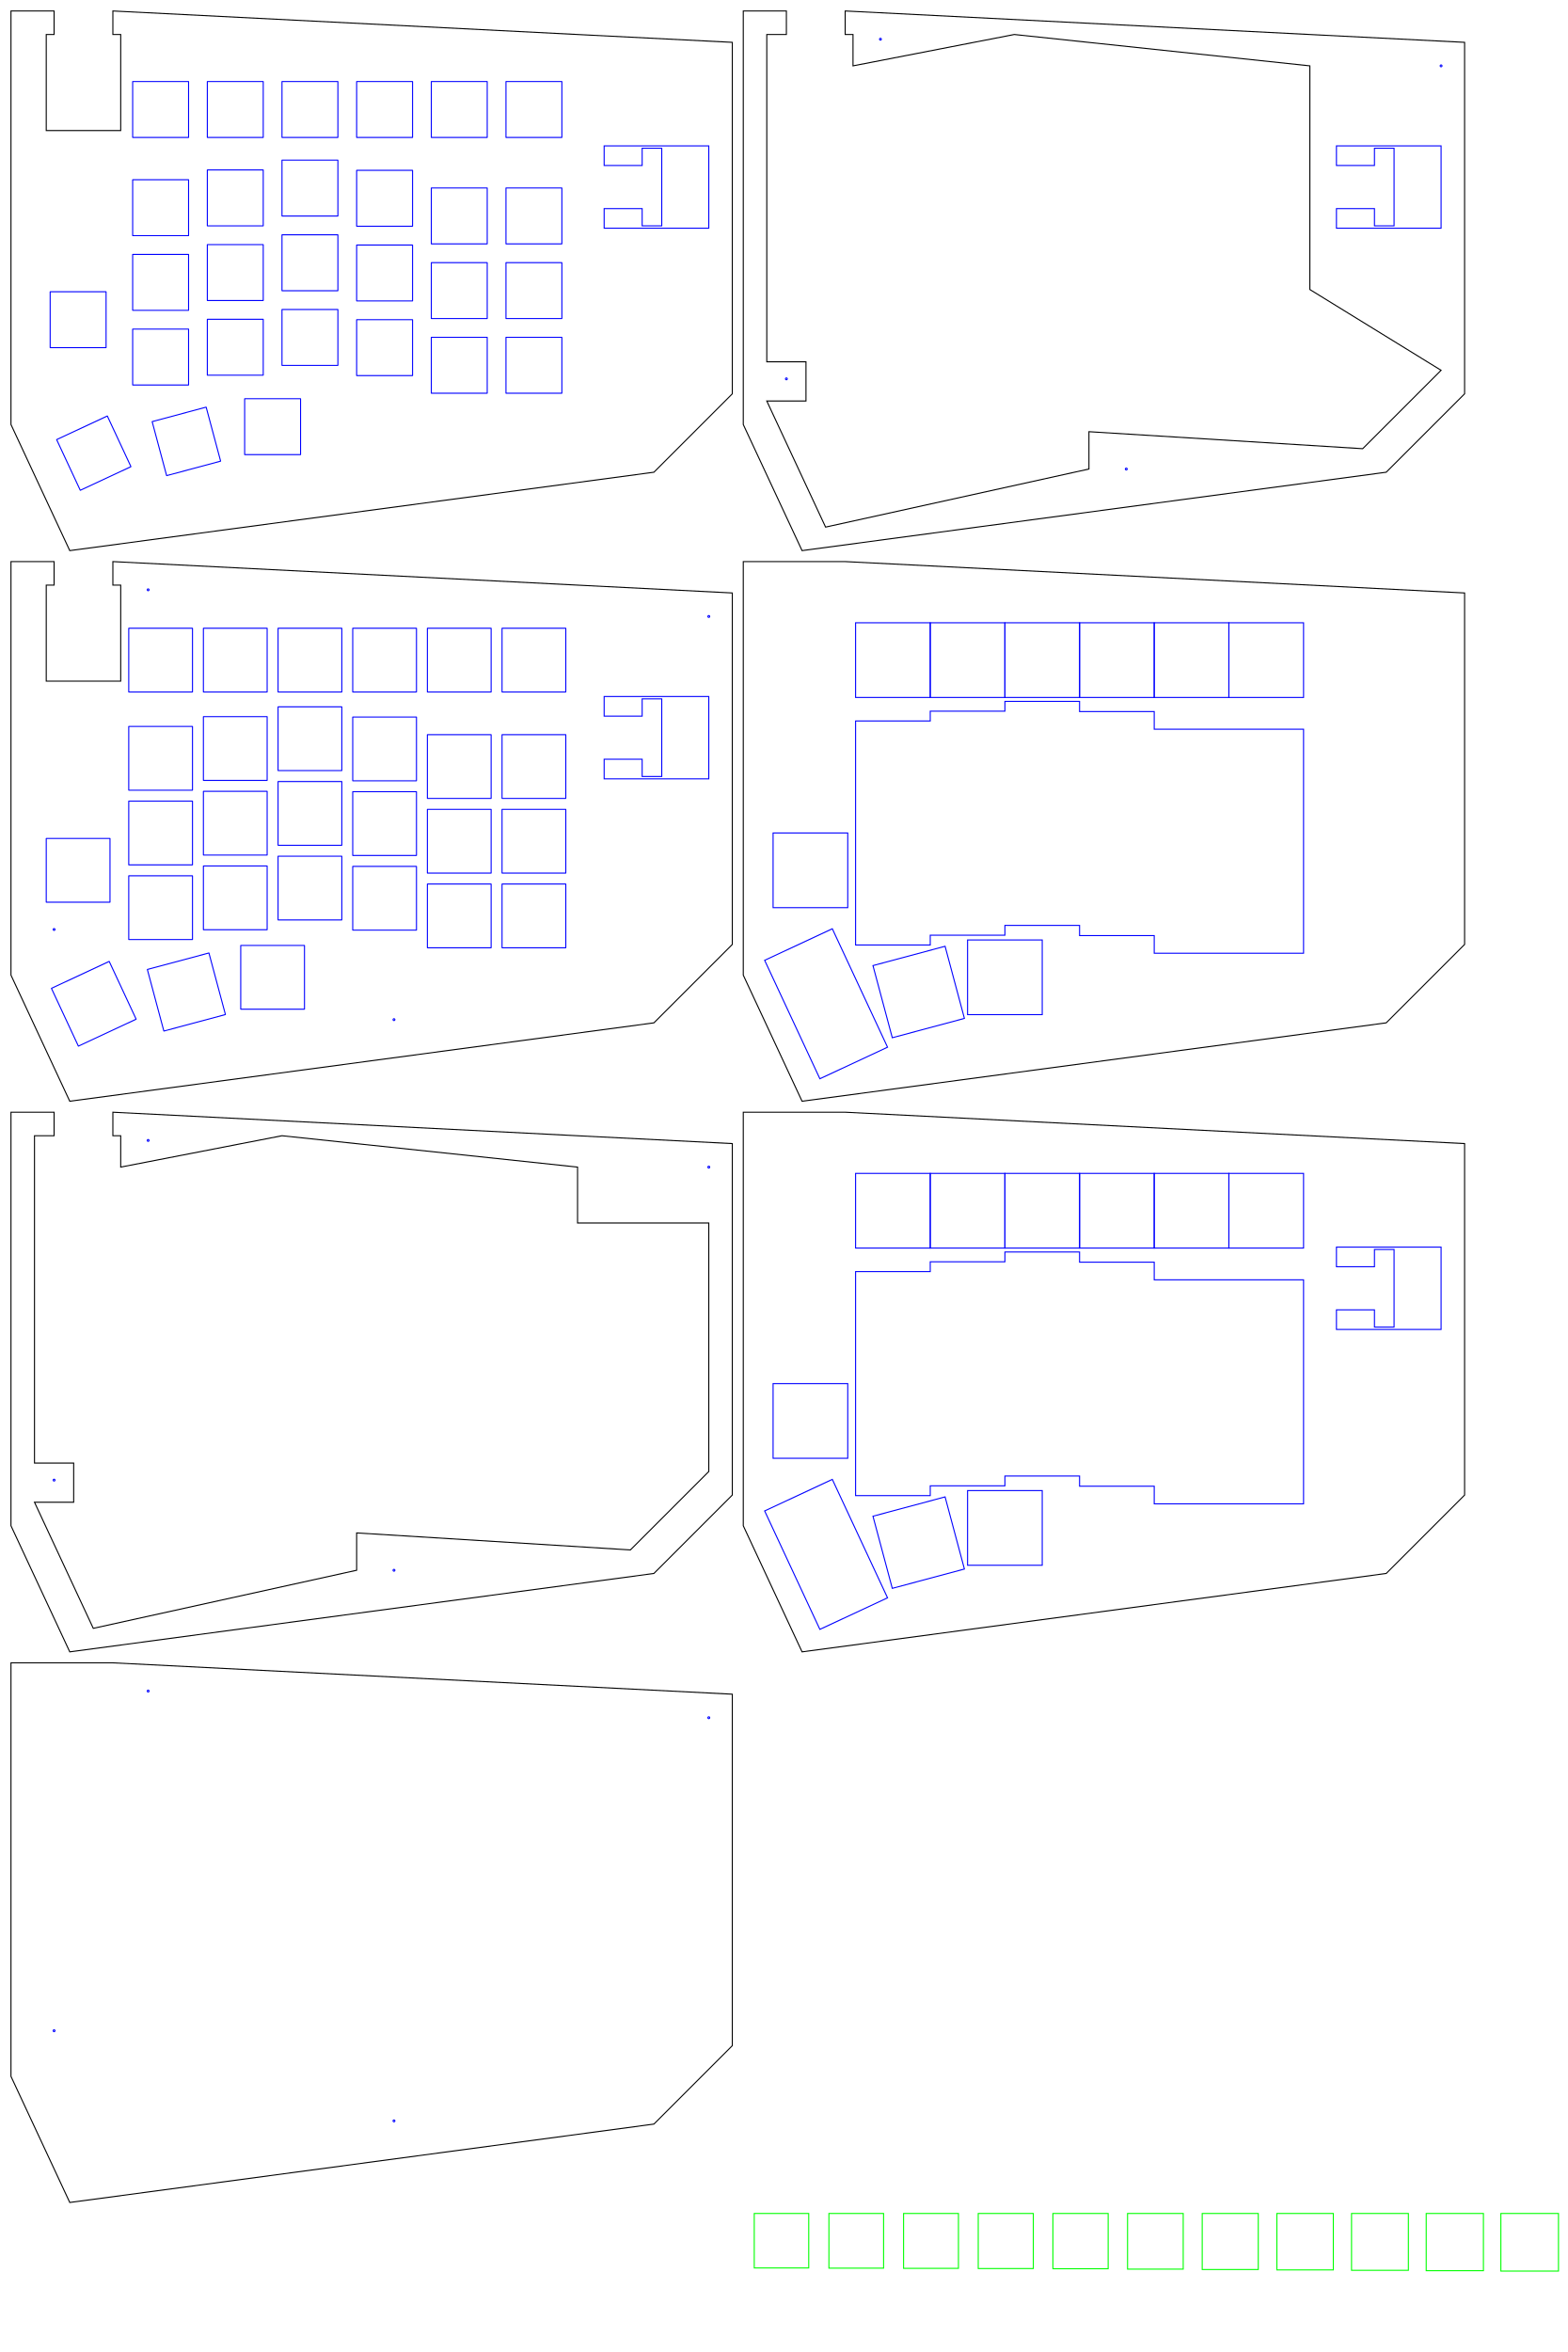
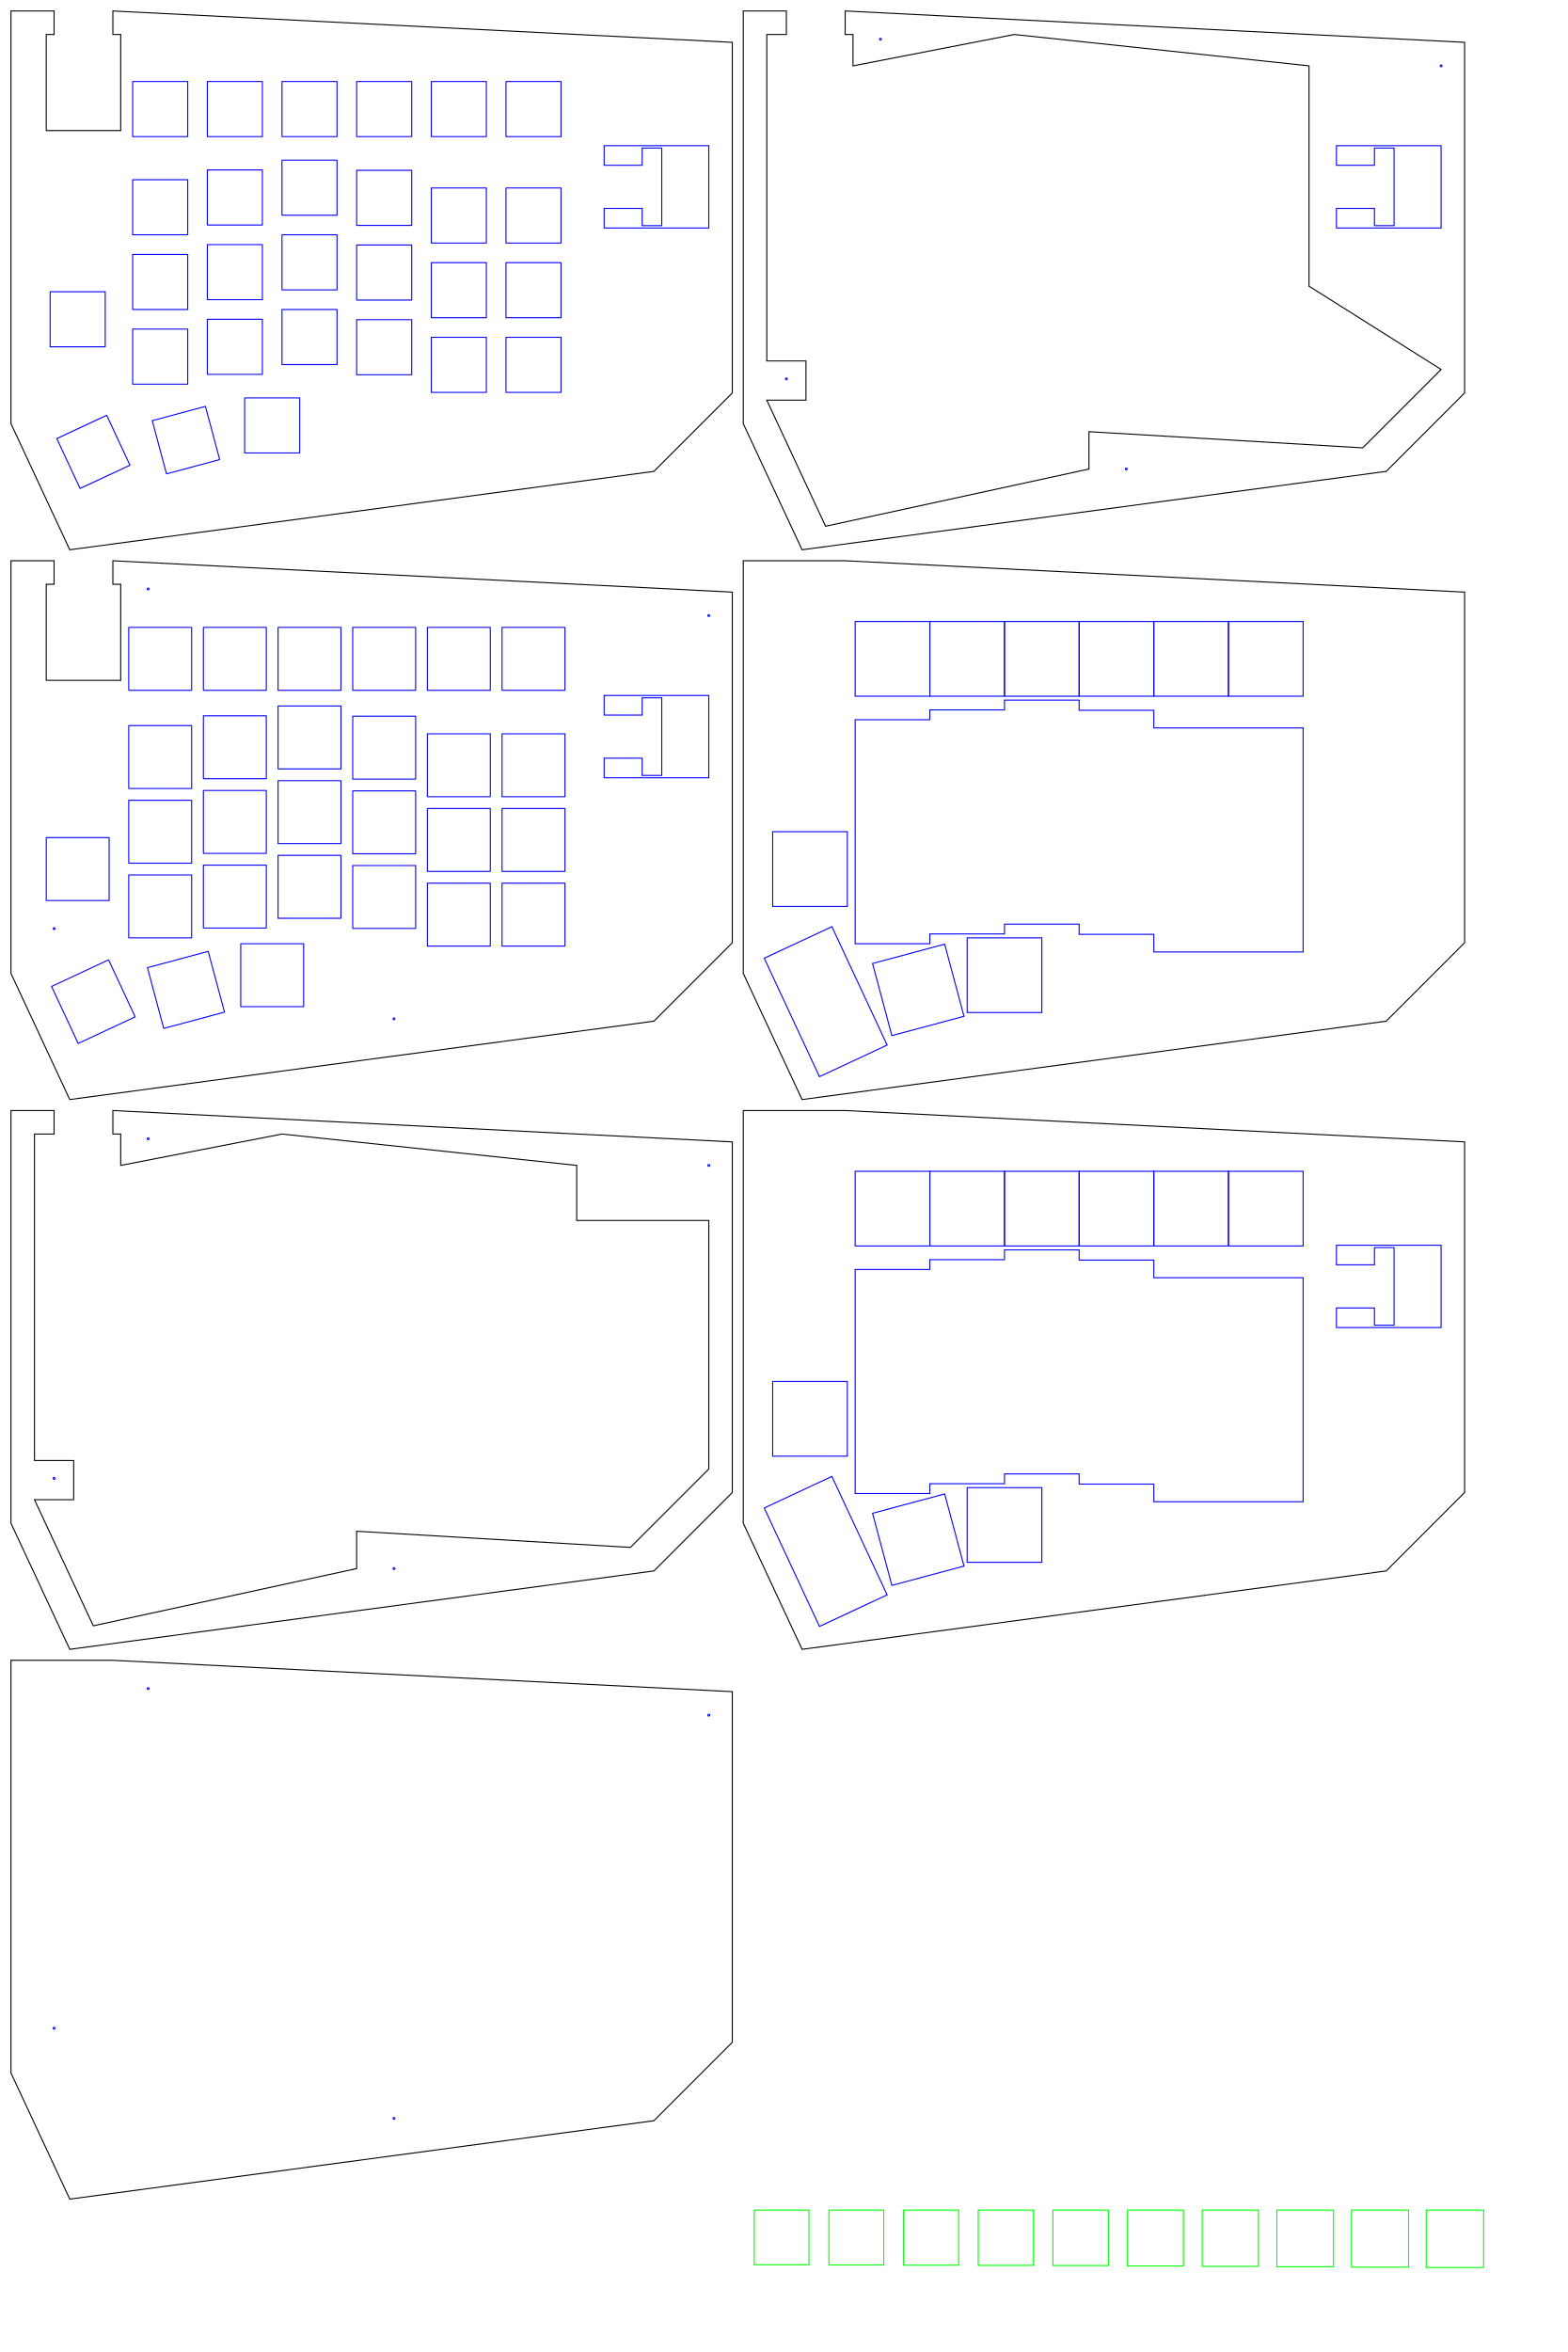
<svg xmlns="http://www.w3.org/2000/svg" baseProfile="full" height="600mm" version="1.1" width="400mm">
  <defs />
-   <rect fill="none" height="14.265mm" rx="0.01mm" ry="0.01mm" stroke="#0000ff" width="14.265mm" x="33.85mm" y="45.85mm" />
-   <rect fill="none" height="14.265mm" rx="0.01mm" ry="0.01mm" stroke="#0000ff" width="14.265mm" x="33.85mm" y="64.9mm" />
-   <rect fill="none" height="14.265mm" rx="0.01mm" ry="0.01mm" stroke="#0000ff" width="14.265mm" x="33.85mm" y="83.95mm" />
-   <rect fill="none" height="14.265mm" rx="0.01mm" ry="0.01mm" stroke="#0000ff" width="14.265mm" x="52.9mm" y="43.35mm" />
-   <rect fill="none" height="14.265mm" rx="0.01mm" ry="0.01mm" stroke="#0000ff" width="14.265mm" x="52.9mm" y="62.4mm" />
-   <rect fill="none" height="14.265mm" rx="0.01mm" ry="0.01mm" stroke="#0000ff" width="14.265mm" x="52.9mm" y="81.45mm" />
-   <rect fill="none" height="14.265mm" rx="0.01mm" ry="0.01mm" stroke="#0000ff" width="14.265mm" x="71.95mm" y="40.85mm" />
-   <rect fill="none" height="14.265mm" rx="0.01mm" ry="0.01mm" stroke="#0000ff" width="14.265mm" x="71.95mm" y="59.9mm" />
-   <rect fill="none" height="14.265mm" rx="0.01mm" ry="0.01mm" stroke="#0000ff" width="14.265mm" x="71.95mm" y="78.95mm" />
-   <rect fill="none" height="14.265mm" rx="0.01mm" ry="0.01mm" stroke="#0000ff" width="14.265mm" x="91.0mm" y="43.45mm" />
-   <rect fill="none" height="14.265mm" rx="0.01mm" ry="0.01mm" stroke="#0000ff" width="14.265mm" x="91.0mm" y="62.5mm" />
-   <rect fill="none" height="14.265mm" rx="0.01mm" ry="0.01mm" stroke="#0000ff" width="14.265mm" x="91.0mm" y="81.55mm" />
-   <rect fill="none" height="14.265mm" rx="0.01mm" ry="0.01mm" stroke="#0000ff" width="14.265mm" x="110.05mm" y="47.95mm" />
-   <rect fill="none" height="14.265mm" rx="0.01mm" ry="0.01mm" stroke="#0000ff" width="14.265mm" x="110.05mm" y="67.0mm" />
-   <rect fill="none" height="14.265mm" rx="0.01mm" ry="0.01mm" stroke="#0000ff" width="14.265mm" x="110.05mm" y="86.05mm" />
-   <rect fill="none" height="14.265mm" rx="0.01mm" ry="0.01mm" stroke="#0000ff" width="14.265mm" x="129.1mm" y="47.95mm" />
-   <rect fill="none" height="14.265mm" rx="0.01mm" ry="0.01mm" stroke="#0000ff" width="14.265mm" x="129.1mm" y="67.0mm" />
-   <rect fill="none" height="14.265mm" rx="0.01mm" ry="0.01mm" stroke="#0000ff" width="14.265mm" x="129.1mm" y="86.05mm" />
-   <rect fill="none" height="14.265mm" rx="0.01mm" ry="0.01mm" stroke="#0000ff" transform="rotate(65, 90.45288, 436.9008)" width="14.265mm" x="16.8mm" y="108.465mm" />
-   <rect fill="none" height="14.265mm" rx="0.01mm" ry="0.01mm" stroke="#0000ff" transform="rotate(0, 75.33488, 308.2466)" width="14.265mm" x="12.8mm" y="74.425mm" />
-   <rect fill="none" height="14.265mm" rx="0.01mm" ry="0.01mm" stroke="#0000ff" transform="rotate(0, 262.8926, 411.3891)" width="14.265mm" x="62.425mm" y="101.715mm" />
-   <rect fill="none" height="14.265mm" rx="0.01mm" ry="0.01mm" stroke="#0000ff" transform="rotate(-15, 179.7436, 425.5623)" width="14.265mm" x="40.425mm" y="105.465mm" />
-   <rect fill="none" height="14.265mm" rx="0.01mm" ry="0.01mm" stroke="#0000ff" transform="rotate(0, 154.8934, 105.5709)" width="14.265mm" x="33.85mm" y="20.8mm" />
-   <rect fill="none" height="14.265mm" rx="0.01mm" ry="0.01mm" stroke="#0000ff" transform="rotate(0, 226.8928, 105.5709)" width="14.265mm" x="52.9mm" y="20.8mm" />
-   <rect fill="none" height="14.265mm" rx="0.01mm" ry="0.01mm" stroke="#0000ff" transform="rotate(0, 298.8923, 105.5709)" width="14.265mm" x="71.95mm" y="20.8mm" />
-   <rect fill="none" height="14.265mm" rx="0.01mm" ry="0.01mm" stroke="#0000ff" transform="rotate(0, 370.8918, 105.5709)" width="14.265mm" x="91.0mm" y="20.8mm" />
-   <rect fill="none" height="14.265mm" rx="0.01mm" ry="0.01mm" stroke="#0000ff" transform="rotate(0, 442.8913, 105.5709)" width="14.265mm" x="110.05mm" y="20.8mm" />
-   <rect fill="none" height="14.265mm" rx="0.01mm" ry="0.01mm" stroke="#0000ff" transform="rotate(0, 514.8907, 105.5709)" width="14.265mm" x="129.1mm" y="20.8mm" />
-   <polygon fill="none" points="10.583,10.583 52.157,10.583 52.157,33.26 44.598,33.26 44.598,125.857 116.409,125.857 116.409,33.26 108.85,33.26 108.85,10.583 706.2,40.819 706.2,379.707 630.61,455.297 67.275,530.887 10.583,409.31" stroke="#000000" />
-   <polygon fill="none" points="683.523,220.028 582.61,220.028 582.61,201.131 619.271,201.131 619.271,217.761 638.169,217.761 638.169,142.927 619.271,142.927 619.271,159.556 582.61,159.556 582.61,140.659 683.523,140.659" stroke="#0000ff" />
-   <rect fill="none" height="16.265mm" rx="0.01mm" ry="0.01mm" stroke="#0000ff" width="16.265mm" x="32.85mm" y="185.315mm" />
-   <rect fill="none" height="16.265mm" rx="0.01mm" ry="0.01mm" stroke="#0000ff" width="16.265mm" x="32.85mm" y="204.365mm" />
-   <rect fill="none" height="16.265mm" rx="0.01mm" ry="0.01mm" stroke="#0000ff" width="16.265mm" x="32.85mm" y="223.415mm" />
-   <rect fill="none" height="16.265mm" rx="0.01mm" ry="0.01mm" stroke="#0000ff" width="16.265mm" x="51.9mm" y="182.815mm" />
-   <rect fill="none" height="16.265mm" rx="0.01mm" ry="0.01mm" stroke="#0000ff" width="16.265mm" x="51.9mm" y="201.865mm" />
-   <rect fill="none" height="16.265mm" rx="0.01mm" ry="0.01mm" stroke="#0000ff" width="16.265mm" x="51.9mm" y="220.915mm" />
-   <rect fill="none" height="16.265mm" rx="0.01mm" ry="0.01mm" stroke="#0000ff" width="16.265mm" x="70.95mm" y="180.315mm" />
-   <rect fill="none" height="16.265mm" rx="0.01mm" ry="0.01mm" stroke="#0000ff" width="16.265mm" x="70.95mm" y="199.365mm" />
-   <rect fill="none" height="16.265mm" rx="0.01mm" ry="0.01mm" stroke="#0000ff" width="16.265mm" x="70.95mm" y="218.415mm" />
-   <rect fill="none" height="16.265mm" rx="0.01mm" ry="0.01mm" stroke="#0000ff" width="16.265mm" x="90.0mm" y="182.915mm" />
-   <rect fill="none" height="16.265mm" rx="0.01mm" ry="0.01mm" stroke="#0000ff" width="16.265mm" x="90.0mm" y="201.965mm" />
-   <rect fill="none" height="16.265mm" rx="0.01mm" ry="0.01mm" stroke="#0000ff" width="16.265mm" x="90.0mm" y="221.015mm" />
-   <rect fill="none" height="16.265mm" rx="0.01mm" ry="0.01mm" stroke="#0000ff" width="16.265mm" x="109.05mm" y="187.415mm" />
-   <rect fill="none" height="16.265mm" rx="0.01mm" ry="0.01mm" stroke="#0000ff" width="16.265mm" x="109.05mm" y="206.465mm" />
-   <rect fill="none" height="16.265mm" rx="0.01mm" ry="0.01mm" stroke="#0000ff" width="16.265mm" x="109.05mm" y="225.515mm" />
-   <rect fill="none" height="16.265mm" rx="0.01mm" ry="0.01mm" stroke="#0000ff" width="16.265mm" x="128.1mm" y="187.415mm" />
-   <rect fill="none" height="16.265mm" rx="0.01mm" ry="0.01mm" stroke="#0000ff" width="16.265mm" x="128.1mm" y="206.465mm" />
-   <rect fill="none" height="16.265mm" rx="0.01mm" ry="0.01mm" stroke="#0000ff" width="16.265mm" x="128.1mm" y="225.515mm" />
-   <rect fill="none" height="16.265mm" rx="0.01mm" ry="0.01mm" stroke="#0000ff" transform="rotate(65, 90.45288, 967.7882)" width="16.265mm" x="15.8mm" y="247.93mm" />
-   <rect fill="none" height="16.265mm" rx="0.01mm" ry="0.01mm" stroke="#0000ff" transform="rotate(0, 75.33488, 839.134)" width="16.265mm" x="11.8mm" y="213.89mm" />
-   <rect fill="none" height="16.265mm" rx="0.01mm" ry="0.01mm" stroke="#0000ff" transform="rotate(0, 262.8926, 942.2766)" width="16.265mm" x="61.425mm" y="241.18mm" />
-   <rect fill="none" height="16.265mm" rx="0.01mm" ry="0.01mm" stroke="#0000ff" transform="rotate(-15, 179.7436, 956.4497)" width="16.265mm" x="39.425mm" y="244.93mm" />
-   <rect fill="none" height="16.265mm" rx="0.01mm" ry="0.01mm" stroke="#0000ff" transform="rotate(0, 154.8934, 636.4584)" width="16.265mm" x="32.85mm" y="160.265mm" />
-   <rect fill="none" height="16.265mm" rx="0.01mm" ry="0.01mm" stroke="#0000ff" transform="rotate(0, 226.8928, 636.4584)" width="16.265mm" x="51.9mm" y="160.265mm" />
-   <rect fill="none" height="16.265mm" rx="0.01mm" ry="0.01mm" stroke="#0000ff" transform="rotate(0, 298.8923, 636.4584)" width="16.265mm" x="70.95mm" y="160.265mm" />
-   <rect fill="none" height="16.265mm" rx="0.01mm" ry="0.01mm" stroke="#0000ff" transform="rotate(0, 370.8918, 636.4584)" width="16.265mm" x="90.0mm" y="160.265mm" />
-   <rect fill="none" height="16.265mm" rx="0.01mm" ry="0.01mm" stroke="#0000ff" transform="rotate(0, 442.8913, 636.4584)" width="16.265mm" x="109.05mm" y="160.265mm" />
-   <rect fill="none" height="16.265mm" rx="0.01mm" ry="0.01mm" stroke="#0000ff" transform="rotate(0, 514.8907, 636.4584)" width="16.265mm" x="128.1mm" y="160.265mm" />
-   <polygon fill="none" points="10.583,541.47 52.157,541.47 52.157,564.147 44.598,564.147 44.598,656.745 116.409,656.745 116.409,564.147 108.85,564.147 108.85,541.47 706.2,571.706 706.2,910.595 630.61,986.185 67.275,1061.775 10.583,940.197" stroke="#000000" />
-   <circle cx="37.8mm" cy="150.465mm" fill="none" r="0.9" stroke="#0000ff" />
-   <circle cx="180.85mm" cy="157.265mm" fill="none" r="0.9" stroke="#0000ff" />
-   <circle cx="100.525mm" cy="260.115mm" fill="none" r="0.9" stroke="#0000ff" />
-   <circle cx="13.8mm" cy="237.115mm" fill="none" r="0.9" stroke="#0000ff" />
-   <polygon fill="none" points="683.523,750.916 582.61,750.916 582.61,732.018 619.271,732.018 619.271,748.648 638.169,748.648 638.169,673.814 619.271,673.814 619.271,690.444 582.61,690.444 582.61,671.546 683.523,671.546" stroke="#0000ff" />
-   <polygon fill="none" points="33.26,1095.035 52.157,1095.035 52.157,1072.358 10.583,1072.358 10.583,1471.085 67.275,1592.662 630.61,1517.072 706.2,1441.482 706.2,1102.594 108.85,1072.358 108.85,1072.358 108.85,1095.035 116.409,1095.035 116.409,1125.271 271.935,1095.035 556.966,1125.271 556.966,1179.185 683.523,1179.185 683.523,1418.805 607.933,1494.395 343.935,1477.992 343.935,1513.992 89.952,1569.985 33.26,1448.408 71.055,1448.408 71.055,1410.613 33.26,1410.613" stroke="#000000" />
-   <circle cx="37.8mm" cy="290.93mm" fill="none" r="0.9" stroke="#0000ff" />
-   <circle cx="180.85mm" cy="297.73mm" fill="none" r="0.9" stroke="#0000ff" />
-   <circle cx="100.525mm" cy="400.58mm" fill="none" r="0.9" stroke="#0000ff" />
-   <circle cx="13.8mm" cy="377.58mm" fill="none" r="0.9" stroke="#0000ff" />
-   <polygon fill="none" points="739.459,33.26 758.357,33.26 758.357,10.583 716.782,10.583 716.782,409.31 773.475,530.887 1336.809,455.297 1412.399,379.707 1412.399,40.819 815.049,10.583 815.049,10.583 815.049,33.26 822.608,33.26 822.608,63.496 978.135,33.26 1263.166,63.496 1263.166,279.154 1389.722,357.03 1314.132,432.62 1050.134,416.217 1050.134,452.217 796.152,508.21 739.459,386.633 777.254,386.633 777.254,348.838 739.459,348.838" stroke="#000000" />
+   <rect fill="none" height="14.05mm" rx="0.01mm" ry="0.01mm" stroke="#0000ff" width="14.05mm" x="33.85mm" y="45.85mm" />
+   <rect fill="none" height="14.05mm" rx="0.01mm" ry="0.01mm" stroke="#0000ff" width="14.05mm" x="33.85mm" y="64.9mm" />
+   <rect fill="none" height="14.05mm" rx="0.01mm" ry="0.01mm" stroke="#0000ff" width="14.05mm" x="33.85mm" y="83.95mm" />
+   <rect fill="none" height="14.05mm" rx="0.01mm" ry="0.01mm" stroke="#0000ff" width="14.05mm" x="52.9mm" y="43.35mm" />
+   <rect fill="none" height="14.05mm" rx="0.01mm" ry="0.01mm" stroke="#0000ff" width="14.05mm" x="52.9mm" y="62.4mm" />
+   <rect fill="none" height="14.05mm" rx="0.01mm" ry="0.01mm" stroke="#0000ff" width="14.05mm" x="52.9mm" y="81.45mm" />
+   <rect fill="none" height="14.05mm" rx="0.01mm" ry="0.01mm" stroke="#0000ff" width="14.05mm" x="71.95mm" y="40.85mm" />
+   <rect fill="none" height="14.05mm" rx="0.01mm" ry="0.01mm" stroke="#0000ff" width="14.05mm" x="71.95mm" y="59.9mm" />
+   <rect fill="none" height="14.05mm" rx="0.01mm" ry="0.01mm" stroke="#0000ff" width="14.05mm" x="71.95mm" y="78.95mm" />
+   <rect fill="none" height="14.05mm" rx="0.01mm" ry="0.01mm" stroke="#0000ff" width="14.05mm" x="91.0mm" y="43.45mm" />
+   <rect fill="none" height="14.05mm" rx="0.01mm" ry="0.01mm" stroke="#0000ff" width="14.05mm" x="91.0mm" y="62.5mm" />
+   <rect fill="none" height="14.05mm" rx="0.01mm" ry="0.01mm" stroke="#0000ff" width="14.05mm" x="91.0mm" y="81.55mm" />
+   <rect fill="none" height="14.05mm" rx="0.01mm" ry="0.01mm" stroke="#0000ff" width="14.05mm" x="110.05mm" y="47.95mm" />
+   <rect fill="none" height="14.05mm" rx="0.01mm" ry="0.01mm" stroke="#0000ff" width="14.05mm" x="110.05mm" y="67.0mm" />
+   <rect fill="none" height="14.05mm" rx="0.01mm" ry="0.01mm" stroke="#0000ff" width="14.05mm" x="110.05mm" y="86.05mm" />
+   <rect fill="none" height="14.05mm" rx="0.01mm" ry="0.01mm" stroke="#0000ff" width="14.05mm" x="129.1mm" y="47.95mm" />
+   <rect fill="none" height="14.05mm" rx="0.01mm" ry="0.01mm" stroke="#0000ff" width="14.05mm" x="129.1mm" y="67.0mm" />
+   <rect fill="none" height="14.05mm" rx="0.01mm" ry="0.01mm" stroke="#0000ff" width="14.05mm" x="129.1mm" y="86.05mm" />
+   <rect fill="none" height="14.05mm" rx="0.01mm" ry="0.01mm" stroke="#0000ff" transform="rotate(65, 90.04659, 435.6819)" width="14.05mm" x="16.8mm" y="108.25mm" />
+   <rect fill="none" height="14.05mm" rx="0.01mm" ry="0.01mm" stroke="#0000ff" transform="rotate(0, 74.92859, 307.8403)" width="14.05mm" x="12.8mm" y="74.425mm" />
+   <rect fill="none" height="14.05mm" rx="0.01mm" ry="0.01mm" stroke="#0000ff" transform="rotate(0, 262.4863, 410.1702)" width="14.05mm" x="62.425mm" y="101.5mm" />
+   <rect fill="none" height="14.05mm" rx="0.01mm" ry="0.01mm" stroke="#0000ff" transform="rotate(-15, 179.3373, 424.3434)" width="14.05mm" x="40.425mm" y="105.25mm" />
+   <rect fill="none" height="14.05mm" rx="0.01mm" ry="0.01mm" stroke="#0000ff" transform="rotate(0, 154.4871, 105.1646)" width="14.05mm" x="33.85mm" y="20.8mm" />
+   <rect fill="none" height="14.05mm" rx="0.01mm" ry="0.01mm" stroke="#0000ff" transform="rotate(0, 226.4865, 105.1646)" width="14.05mm" x="52.9mm" y="20.8mm" />
+   <rect fill="none" height="14.05mm" rx="0.01mm" ry="0.01mm" stroke="#0000ff" transform="rotate(0, 298.486, 105.1646)" width="14.05mm" x="71.95mm" y="20.8mm" />
+   <rect fill="none" height="14.05mm" rx="0.01mm" ry="0.01mm" stroke="#0000ff" transform="rotate(0, 370.4855, 105.1646)" width="14.05mm" x="91.0mm" y="20.8mm" />
+   <rect fill="none" height="14.05mm" rx="0.01mm" ry="0.01mm" stroke="#0000ff" transform="rotate(0, 442.485, 105.1646)" width="14.05mm" x="110.05mm" y="20.8mm" />
+   <rect fill="none" height="14.05mm" rx="0.01mm" ry="0.01mm" stroke="#0000ff" transform="rotate(0, 514.4844, 105.1646)" width="14.05mm" x="129.1mm" y="20.8mm" />
+   <polygon fill="none" points="10.583,10.583 52.157,10.583 52.157,33.26 44.598,33.26 44.598,125.857 116.409,125.857 116.409,33.26 108.85,33.26 108.85,10.583 706.2,40.819 706.2,378.895 630.61,454.485 67.275,530.075 10.583,408.497" stroke="#000000" />
+   <polygon fill="none" points="683.523,219.825 582.61,219.825 582.61,200.928 619.271,200.928 619.271,217.557 638.169,217.557 638.169,142.723 619.271,142.723 619.271,159.353 582.61,159.353 582.61,140.456 683.523,140.456" stroke="#0000ff" />
+   <rect fill="none" height="16.05mm" rx="0.01mm" ry="0.01mm" stroke="#0000ff" width="16.05mm" x="32.85mm" y="185.1mm" />
+   <rect fill="none" height="16.05mm" rx="0.01mm" ry="0.01mm" stroke="#0000ff" width="16.05mm" x="32.85mm" y="204.15mm" />
+   <rect fill="none" height="16.05mm" rx="0.01mm" ry="0.01mm" stroke="#0000ff" width="16.05mm" x="32.85mm" y="223.2mm" />
+   <rect fill="none" height="16.05mm" rx="0.01mm" ry="0.01mm" stroke="#0000ff" width="16.05mm" x="51.9mm" y="182.6mm" />
+   <rect fill="none" height="16.05mm" rx="0.01mm" ry="0.01mm" stroke="#0000ff" width="16.05mm" x="51.9mm" y="201.65mm" />
+   <rect fill="none" height="16.05mm" rx="0.01mm" ry="0.01mm" stroke="#0000ff" width="16.05mm" x="51.9mm" y="220.7mm" />
+   <rect fill="none" height="16.05mm" rx="0.01mm" ry="0.01mm" stroke="#0000ff" width="16.05mm" x="70.95mm" y="180.1mm" />
+   <rect fill="none" height="16.05mm" rx="0.01mm" ry="0.01mm" stroke="#0000ff" width="16.05mm" x="70.95mm" y="199.15mm" />
+   <rect fill="none" height="16.05mm" rx="0.01mm" ry="0.01mm" stroke="#0000ff" width="16.05mm" x="70.95mm" y="218.2mm" />
+   <rect fill="none" height="16.05mm" rx="0.01mm" ry="0.01mm" stroke="#0000ff" width="16.05mm" x="90.0mm" y="182.7mm" />
+   <rect fill="none" height="16.05mm" rx="0.01mm" ry="0.01mm" stroke="#0000ff" width="16.05mm" x="90.0mm" y="201.75mm" />
+   <rect fill="none" height="16.05mm" rx="0.01mm" ry="0.01mm" stroke="#0000ff" width="16.05mm" x="90.0mm" y="220.8mm" />
+   <rect fill="none" height="16.05mm" rx="0.01mm" ry="0.01mm" stroke="#0000ff" width="16.05mm" x="109.05mm" y="187.2mm" />
+   <rect fill="none" height="16.05mm" rx="0.01mm" ry="0.01mm" stroke="#0000ff" width="16.05mm" x="109.05mm" y="206.25mm" />
+   <rect fill="none" height="16.05mm" rx="0.01mm" ry="0.01mm" stroke="#0000ff" width="16.05mm" x="109.05mm" y="225.3mm" />
+   <rect fill="none" height="16.05mm" rx="0.01mm" ry="0.01mm" stroke="#0000ff" width="16.05mm" x="128.1mm" y="187.2mm" />
+   <rect fill="none" height="16.05mm" rx="0.01mm" ry="0.01mm" stroke="#0000ff" width="16.05mm" x="128.1mm" y="206.25mm" />
+   <rect fill="none" height="16.05mm" rx="0.01mm" ry="0.01mm" stroke="#0000ff" width="16.05mm" x="128.1mm" y="225.3mm" />
+   <rect fill="none" height="16.05mm" rx="0.01mm" ry="0.01mm" stroke="#0000ff" transform="rotate(65, 90.04659, 965.7567)" width="16.05mm" x="15.8mm" y="247.5mm" />
+   <rect fill="none" height="16.05mm" rx="0.01mm" ry="0.01mm" stroke="#0000ff" transform="rotate(0, 74.92859, 837.9151)" width="16.05mm" x="11.8mm" y="213.675mm" />
+   <rect fill="none" height="16.05mm" rx="0.01mm" ry="0.01mm" stroke="#0000ff" transform="rotate(0, 262.4863, 940.2451)" width="16.05mm" x="61.425mm" y="240.75mm" />
+   <rect fill="none" height="16.05mm" rx="0.01mm" ry="0.01mm" stroke="#0000ff" transform="rotate(-15, 179.3373, 954.4182)" width="16.05mm" x="39.425mm" y="244.5mm" />
+   <rect fill="none" height="16.05mm" rx="0.01mm" ry="0.01mm" stroke="#0000ff" transform="rotate(0, 154.4871, 635.2395)" width="16.05mm" x="32.85mm" y="160.05mm" />
+   <rect fill="none" height="16.05mm" rx="0.01mm" ry="0.01mm" stroke="#0000ff" transform="rotate(0, 226.4865, 635.2395)" width="16.05mm" x="51.9mm" y="160.05mm" />
+   <rect fill="none" height="16.05mm" rx="0.01mm" ry="0.01mm" stroke="#0000ff" transform="rotate(0, 298.486, 635.2395)" width="16.05mm" x="70.95mm" y="160.05mm" />
+   <rect fill="none" height="16.05mm" rx="0.01mm" ry="0.01mm" stroke="#0000ff" transform="rotate(0, 370.4855, 635.2395)" width="16.05mm" x="90.0mm" y="160.05mm" />
+   <rect fill="none" height="16.05mm" rx="0.01mm" ry="0.01mm" stroke="#0000ff" transform="rotate(0, 442.485, 635.2395)" width="16.05mm" x="109.05mm" y="160.05mm" />
+   <rect fill="none" height="16.05mm" rx="0.01mm" ry="0.01mm" stroke="#0000ff" transform="rotate(0, 514.4844, 635.2395)" width="16.05mm" x="128.1mm" y="160.05mm" />
+   <polygon fill="none" points="10.583,540.657 52.157,540.657 52.157,563.334 44.598,563.334 44.598,655.932 116.409,655.932 116.409,563.334 108.85,563.334 108.85,540.657 706.2,570.893 706.2,908.97 630.61,984.56 67.275,1060.15 10.583,938.572" stroke="#000000" />
+   <circle cx="37.8mm" cy="150.25mm" fill="none" r="0.9" stroke="#0000ff" />
+   <circle cx="180.85mm" cy="157.05mm" fill="none" r="0.9" stroke="#0000ff" />
+   <circle cx="100.525mm" cy="259.9mm" fill="none" r="0.9" stroke="#0000ff" />
+   <circle cx="13.8mm" cy="236.9mm" fill="none" r="0.9" stroke="#0000ff" />
+   <polygon fill="none" points="683.523,749.9 582.61,749.9 582.61,731.003 619.271,731.003 619.271,747.632 638.169,747.632 638.169,672.798 619.271,672.798 619.271,689.428 582.61,689.428 582.61,670.531 683.523,670.531" stroke="#0000ff" />
+   <polygon fill="none" points="33.26,1093.409 52.157,1093.409 52.157,1070.732 10.583,1070.732 10.583,1468.647 67.275,1590.225 630.61,1514.635 706.2,1439.045 706.2,1100.968 108.85,1070.732 108.85,1070.732 108.85,1093.409 116.409,1093.409 116.409,1123.645 271.935,1093.409 556.153,1123.645 556.153,1176.747 683.523,1176.747 683.523,1416.368 607.933,1491.958 343.935,1476.367 343.935,1512.367 89.952,1567.548 33.26,1445.97 71.055,1445.97 71.055,1408.175 33.26,1408.175" stroke="#000000" />
+   <circle cx="37.8mm" cy="290.5mm" fill="none" r="0.9" stroke="#0000ff" />
+   <circle cx="180.85mm" cy="297.3mm" fill="none" r="0.9" stroke="#0000ff" />
+   <circle cx="100.525mm" cy="400.15mm" fill="none" r="0.9" stroke="#0000ff" />
+   <circle cx="13.8mm" cy="377.15mm" fill="none" r="0.9" stroke="#0000ff" />
+   <polygon fill="none" points="739.459,33.26 758.357,33.26 758.357,10.583 716.782,10.583 716.782,408.497 773.475,530.075 1336.809,454.485 1412.399,378.895 1412.399,40.819 815.049,10.583 815.049,10.583 815.049,33.26 822.608,33.26 822.608,63.496 978.135,33.26 1262.353,63.496 1262.353,275.904 1389.722,356.218 1314.132,431.808 1050.134,416.217 1050.134,452.217 796.152,507.398 739.459,385.82 777.254,385.82 777.254,348.025 739.459,348.025" stroke="#000000" />
  <circle cx="224.65mm" cy="10.0mm" fill="none" r="0.9" stroke="#0000ff" />
  <circle cx="367.7mm" cy="16.8mm" fill="none" r="0.9" stroke="#0000ff" />
  <circle cx="287.375mm" cy="119.65mm" fill="none" r="0.9" stroke="#0000ff" />
  <circle cx="200.65mm" cy="96.65mm" fill="none" r="0.9" stroke="#0000ff" />
-   <polygon fill="none" points="1389.722,220.028 1288.81,220.028 1288.81,201.131 1325.471,201.131 1325.471,217.761 1344.368,217.761 1344.368,142.927 1325.471,142.927 1325.471,159.556 1288.81,159.556 1288.81,140.659 1389.722,140.659" stroke="#0000ff" />
-   <polygon fill="none" points="10.583,1603.245 108.85,1603.245 706.2,1633.481 706.2,1972.37 630.61,2047.96 67.275,2123.55 10.583,2001.972" stroke="#000000" />
-   <circle cx="37.8mm" cy="431.395mm" fill="none" r="0.9" stroke="#0000ff" />
-   <circle cx="180.85mm" cy="438.195mm" fill="none" r="0.9" stroke="#0000ff" />
-   <circle cx="100.525mm" cy="541.045mm" fill="none" r="0.9" stroke="#0000ff" />
-   <circle cx="13.8mm" cy="518.045mm" fill="none" r="0.9" stroke="#0000ff" />
-   <polygon fill="none" points="716.782,541.47 815.049,541.47 1412.399,571.706 1412.399,910.595 1336.809,986.185 773.475,1061.775 716.782,940.197" stroke="#000000" />
-   <polygon fill="none" points="825.093,695.135 897.093,695.135 897.093,685.686 969.092,685.686 969.092,676.238 1041.092,676.238 1041.092,686.064 1113.091,686.064 1113.091,703.072 1185.091,703.072 1185.091,703.072 1257.09,703.072 1257.09,919.07 1185.091,919.07 1185.091,919.07 1113.091,919.07 1113.091,902.063 1041.092,902.063 1041.092,892.236 969.092,892.236 969.092,901.685 897.093,901.685 897.093,911.134 825.093,911.134" stroke="#0000ff" />
-   <polygon fill="none" points="802.655,895.477 855.904,1009.671 790.65,1040.099 737.401,925.905" stroke="#0000ff" />
-   <polygon fill="none" points="745.535,803.134 817.534,803.134 817.534,875.134 745.535,875.134" stroke="#0000ff" />
-   <polygon fill="none" points="933.092,906.277 1005.092,906.277 1005.092,978.276 933.092,978.276" stroke="#0000ff" />
-   <polygon fill="none" points="841.853,930.994 911.399,912.359 930.034,981.905 860.487,1000.54" stroke="#0000ff" />
-   <polygon fill="none" points="825.093,600.459 897.093,600.459 897.093,672.458 825.093,672.458" stroke="#0000ff" />
-   <polygon fill="none" points="897.093,600.459 969.092,600.459 969.092,672.458 897.093,672.458" stroke="#0000ff" />
-   <polygon fill="none" points="969.092,600.459 1041.092,600.459 1041.092,672.458 969.092,672.458" stroke="#0000ff" />
-   <polygon fill="none" points="1041.092,600.459 1113.091,600.459 1113.091,672.458 1041.092,672.458" stroke="#0000ff" />
-   <polygon fill="none" points="1113.091,600.459 1185.091,600.459 1185.091,672.458 1113.091,672.458" stroke="#0000ff" />
-   <polygon fill="none" points="1185.091,600.459 1257.09,600.459 1257.09,672.458 1185.091,672.458" stroke="#0000ff" />
-   <polygon fill="none" points="716.782,1072.358 815.049,1072.358 1412.399,1102.594 1412.399,1441.482 1336.809,1517.072 773.475,1592.662 716.782,1471.085" stroke="#000000" />
-   <polygon fill="none" points="825.093,1226.023 897.093,1226.023 897.093,1216.574 969.092,1216.574 969.092,1207.125 1041.092,1207.125 1041.092,1216.952 1113.091,1216.952 1113.091,1233.96 1185.091,1233.96 1185.091,1233.96 1257.09,1233.96 1257.09,1449.958 1185.091,1449.958 1185.091,1449.958 1113.091,1449.958 1113.091,1432.95 1041.092,1432.95 1041.092,1423.123 969.092,1423.123 969.092,1432.572 897.093,1432.572 897.093,1442.021 825.093,1442.021" stroke="#0000ff" />
-   <polygon fill="none" points="802.655,1426.365 855.904,1540.559 790.65,1570.987 737.401,1456.793" stroke="#0000ff" />
-   <polygon fill="none" points="745.535,1334.022 817.534,1334.022 817.534,1406.021 745.535,1406.021" stroke="#0000ff" />
-   <polygon fill="none" points="933.092,1437.164 1005.092,1437.164 1005.092,1509.164 933.092,1509.164" stroke="#0000ff" />
-   <polygon fill="none" points="841.853,1461.882 911.399,1443.247 930.034,1512.793 860.487,1531.428" stroke="#0000ff" />
-   <polygon fill="none" points="825.093,1131.346 897.093,1131.346 897.093,1203.346 825.093,1203.346" stroke="#0000ff" />
-   <polygon fill="none" points="897.093,1131.346 969.092,1131.346 969.092,1203.346 897.093,1203.346" stroke="#0000ff" />
-   <polygon fill="none" points="969.092,1131.346 1041.092,1131.346 1041.092,1203.346 969.092,1203.346" stroke="#0000ff" />
-   <polygon fill="none" points="1041.092,1131.346 1113.091,1131.346 1113.091,1203.346 1041.092,1203.346" stroke="#0000ff" />
-   <polygon fill="none" points="1113.091,1131.346 1185.091,1131.346 1185.091,1203.346 1113.091,1203.346" stroke="#0000ff" />
-   <polygon fill="none" points="1185.091,1131.346 1257.09,1131.346 1257.09,1203.346 1185.091,1203.346" stroke="#0000ff" />
-   <polygon fill="none" points="1389.722,1281.803 1288.81,1281.803 1288.81,1262.906 1325.471,1262.906 1325.471,1279.536 1344.368,1279.536 1344.368,1204.701 1325.471,1204.701 1325.471,1221.331 1288.81,1221.331 1288.81,1202.434 1389.722,1202.434" stroke="#0000ff" />
-   <rect fill="none" height="13.9mm" rx="0mm" ry="0mm" stroke="#00ff00" width="13.9mm" x="192.45mm" y="564.66mm" />
-   <rect fill="none" height="13.95mm" rx="0mm" ry="0mm" stroke="#00ff00" width="13.95mm" x="211.5mm" y="564.66mm" />
-   <rect fill="none" height="14mm" rx="0mm" ry="0mm" stroke="#00ff00" width="14mm" x="230.55mm" y="564.66mm" />
-   <rect fill="none" height="14.05mm" rx="0mm" ry="0mm" stroke="#00ff00" width="14.05mm" x="249.6mm" y="564.66mm" />
-   <rect fill="none" height="14.1mm" rx="0mm" ry="0mm" stroke="#00ff00" width="14.1mm" x="268.65mm" y="564.66mm" />
-   <rect fill="none" height="14.2mm" rx="0mm" ry="0mm" stroke="#00ff00" width="14.2mm" x="287.7mm" y="564.66mm" />
-   <rect fill="none" height="14.3mm" rx="0mm" ry="0mm" stroke="#00ff00" width="14.3mm" x="306.75mm" y="564.66mm" />
-   <rect fill="none" height="14.4mm" rx="0mm" ry="0mm" stroke="#00ff00" width="14.4mm" x="325.8mm" y="564.66mm" />
-   <rect fill="none" height="14.5mm" rx="0mm" ry="0mm" stroke="#00ff00" width="14.5mm" x="344.85mm" y="564.66mm" />
-   <rect fill="none" height="14.6mm" rx="0mm" ry="0mm" stroke="#00ff00" width="14.6mm" x="363.9mm" y="564.66mm" />
-   <rect fill="none" height="14.7mm" rx="0mm" ry="0mm" stroke="#00ff00" width="14.7mm" x="382.95mm" y="564.66mm" />
+   <polygon fill="none" points="1389.722,219.825 1288.81,219.825 1288.81,200.928 1325.471,200.928 1325.471,217.557 1344.368,217.557 1344.368,142.723 1325.471,142.723 1325.471,159.353 1288.81,159.353 1288.81,140.456 1389.722,140.456" stroke="#0000ff" />
+   <polygon fill="none" points="10.583,1600.807 108.85,1600.807 706.2,1631.043 706.2,1969.12 630.61,2044.709 67.275,2120.3 10.583,1998.722" stroke="#000000" />
+   <circle cx="37.8mm" cy="430.75mm" fill="none" r="0.9" stroke="#0000ff" />
+   <circle cx="180.85mm" cy="437.55mm" fill="none" r="0.9" stroke="#0000ff" />
+   <circle cx="100.525mm" cy="540.4mm" fill="none" r="0.9" stroke="#0000ff" />
+   <circle cx="13.8mm" cy="517.4mm" fill="none" r="0.9" stroke="#0000ff" />
+   <polygon fill="none" points="716.782,540.657 815.049,540.657 1412.399,570.893 1412.399,908.97 1336.809,984.56 773.475,1060.15 716.782,938.572" stroke="#000000" />
+   <polygon fill="none" points="824.687,693.916 896.686,693.916 896.686,684.467 968.686,684.467 968.686,675.019 1040.685,675.019 1040.685,684.845 1112.685,684.845 1112.685,701.853 1184.684,701.853 1184.684,701.853 1256.684,701.853 1256.684,917.852 1184.684,917.852 1184.684,917.852 1112.685,917.852 1112.685,900.844 1040.685,900.844 1040.685,891.017 968.686,891.017 968.686,900.466 896.686,900.466 896.686,909.915 824.687,909.915" stroke="#0000ff" />
+   <polygon fill="none" points="802.248,893.446 855.498,1007.64 790.244,1038.068 736.995,923.874" stroke="#0000ff" />
+   <polygon fill="none" points="745.128,801.915 817.128,801.915 817.128,873.915 745.128,873.915" stroke="#0000ff" />
+   <polygon fill="none" points="932.686,904.245 1004.686,904.245 1004.686,976.245 932.686,976.245" stroke="#0000ff" />
+   <polygon fill="none" points="841.446,928.963 910.993,910.328 929.627,979.874 860.081,998.509" stroke="#0000ff" />
+   <polygon fill="none" points="824.687,599.24 896.686,599.24 896.686,671.239 824.687,671.239" stroke="#0000ff" />
+   <polygon fill="none" points="896.686,599.24 968.686,599.24 968.686,671.239 896.686,671.239" stroke="#0000ff" />
+   <polygon fill="none" points="968.686,599.24 1040.685,599.24 1040.685,671.239 968.686,671.239" stroke="#0000ff" />
+   <polygon fill="none" points="1040.685,599.24 1112.685,599.24 1112.685,671.239 1040.685,671.239" stroke="#0000ff" />
+   <polygon fill="none" points="1112.685,599.24 1184.684,599.24 1184.684,671.239 1112.685,671.239" stroke="#0000ff" />
+   <polygon fill="none" points="1184.684,599.24 1256.684,599.24 1256.684,671.239 1184.684,671.239" stroke="#0000ff" />
+   <polygon fill="none" points="716.782,1070.732 815.049,1070.732 1412.399,1100.968 1412.399,1439.045 1336.809,1514.635 773.475,1590.225 716.782,1468.647" stroke="#000000" />
+   <polygon fill="none" points="824.687,1223.991 896.686,1223.991 896.686,1214.542 968.686,1214.542 968.686,1205.094 1040.685,1205.094 1040.685,1214.92 1112.685,1214.92 1112.685,1231.928 1184.684,1231.928 1184.684,1231.928 1256.684,1231.928 1256.684,1447.926 1184.684,1447.926 1184.684,1447.926 1112.685,1447.926 1112.685,1430.919 1040.685,1430.919 1040.685,1421.092 968.686,1421.092 968.686,1430.541 896.686,1430.541 896.686,1439.989 824.687,1439.989" stroke="#0000ff" />
+   <polygon fill="none" points="802.248,1423.52 855.498,1537.714 790.244,1568.143 736.995,1453.949" stroke="#0000ff" />
+   <polygon fill="none" points="745.128,1331.99 817.128,1331.99 817.128,1403.99 745.128,1403.99" stroke="#0000ff" />
+   <polygon fill="none" points="932.686,1434.32 1004.686,1434.32 1004.686,1506.32 932.686,1506.32" stroke="#0000ff" />
+   <polygon fill="none" points="841.446,1459.037 910.993,1440.403 929.627,1509.949 860.081,1528.584" stroke="#0000ff" />
+   <polygon fill="none" points="824.687,1129.315 896.686,1129.315 896.686,1201.314 824.687,1201.314" stroke="#0000ff" />
+   <polygon fill="none" points="896.686,1129.315 968.686,1129.315 968.686,1201.314 896.686,1201.314" stroke="#0000ff" />
+   <polygon fill="none" points="968.686,1129.315 1040.685,1129.315 1040.685,1201.314 968.686,1201.314" stroke="#0000ff" />
+   <polygon fill="none" points="1040.685,1129.315 1112.685,1129.315 1112.685,1201.314 1040.685,1201.314" stroke="#0000ff" />
+   <polygon fill="none" points="1112.685,1129.315 1184.684,1129.315 1184.684,1201.314 1112.685,1201.314" stroke="#0000ff" />
+   <polygon fill="none" points="1184.684,1129.315 1256.684,1129.315 1256.684,1201.314 1184.684,1201.314" stroke="#0000ff" />
+   <polygon fill="none" points="1389.722,1279.975 1288.81,1279.975 1288.81,1261.077 1325.471,1261.077 1325.471,1277.707 1344.368,1277.707 1344.368,1202.873 1325.471,1202.873 1325.471,1219.503 1288.81,1219.503 1288.81,1200.605 1389.722,1200.605" stroke="#0000ff" />
+   <rect fill="none" height="13.95mm" rx="0mm" ry="0mm" stroke="#00ff00" width="13.95mm" x="192.45mm" y="563.8mm" />
+   <rect fill="none" height="14.0mm" rx="0mm" ry="0mm" stroke="#00ff00" width="14.0mm" x="211.5mm" y="563.8mm" />
+   <rect fill="none" height="14.05mm" rx="0mm" ry="0mm" stroke="#00ff00" width="14.05mm" x="230.55mm" y="563.8mm" />
+   <rect fill="none" height="14.1mm" rx="0mm" ry="0mm" stroke="#00ff00" width="14.1mm" x="249.6mm" y="563.8mm" />
+   <rect fill="none" height="14.15mm" rx="0mm" ry="0mm" stroke="#00ff00" width="14.15mm" x="268.65mm" y="563.8mm" />
+   <rect fill="none" height="14.25mm" rx="0mm" ry="0mm" stroke="#00ff00" width="14.25mm" x="287.7mm" y="563.8mm" />
+   <rect fill="none" height="14.35mm" rx="0mm" ry="0mm" stroke="#00ff00" width="14.35mm" x="306.75mm" y="563.8mm" />
+   <rect fill="none" height="14.45mm" rx="0mm" ry="0mm" stroke="#00ff00" width="14.45mm" x="325.8mm" y="563.8mm" />
+   <rect fill="none" height="14.55mm" rx="0mm" ry="0mm" stroke="#00ff00" width="14.55mm" x="344.85mm" y="563.8mm" />
+   <rect fill="none" height="14.65mm" rx="0mm" ry="0mm" stroke="#00ff00" width="14.65mm" x="363.9mm" y="563.8mm" />
</svg>
